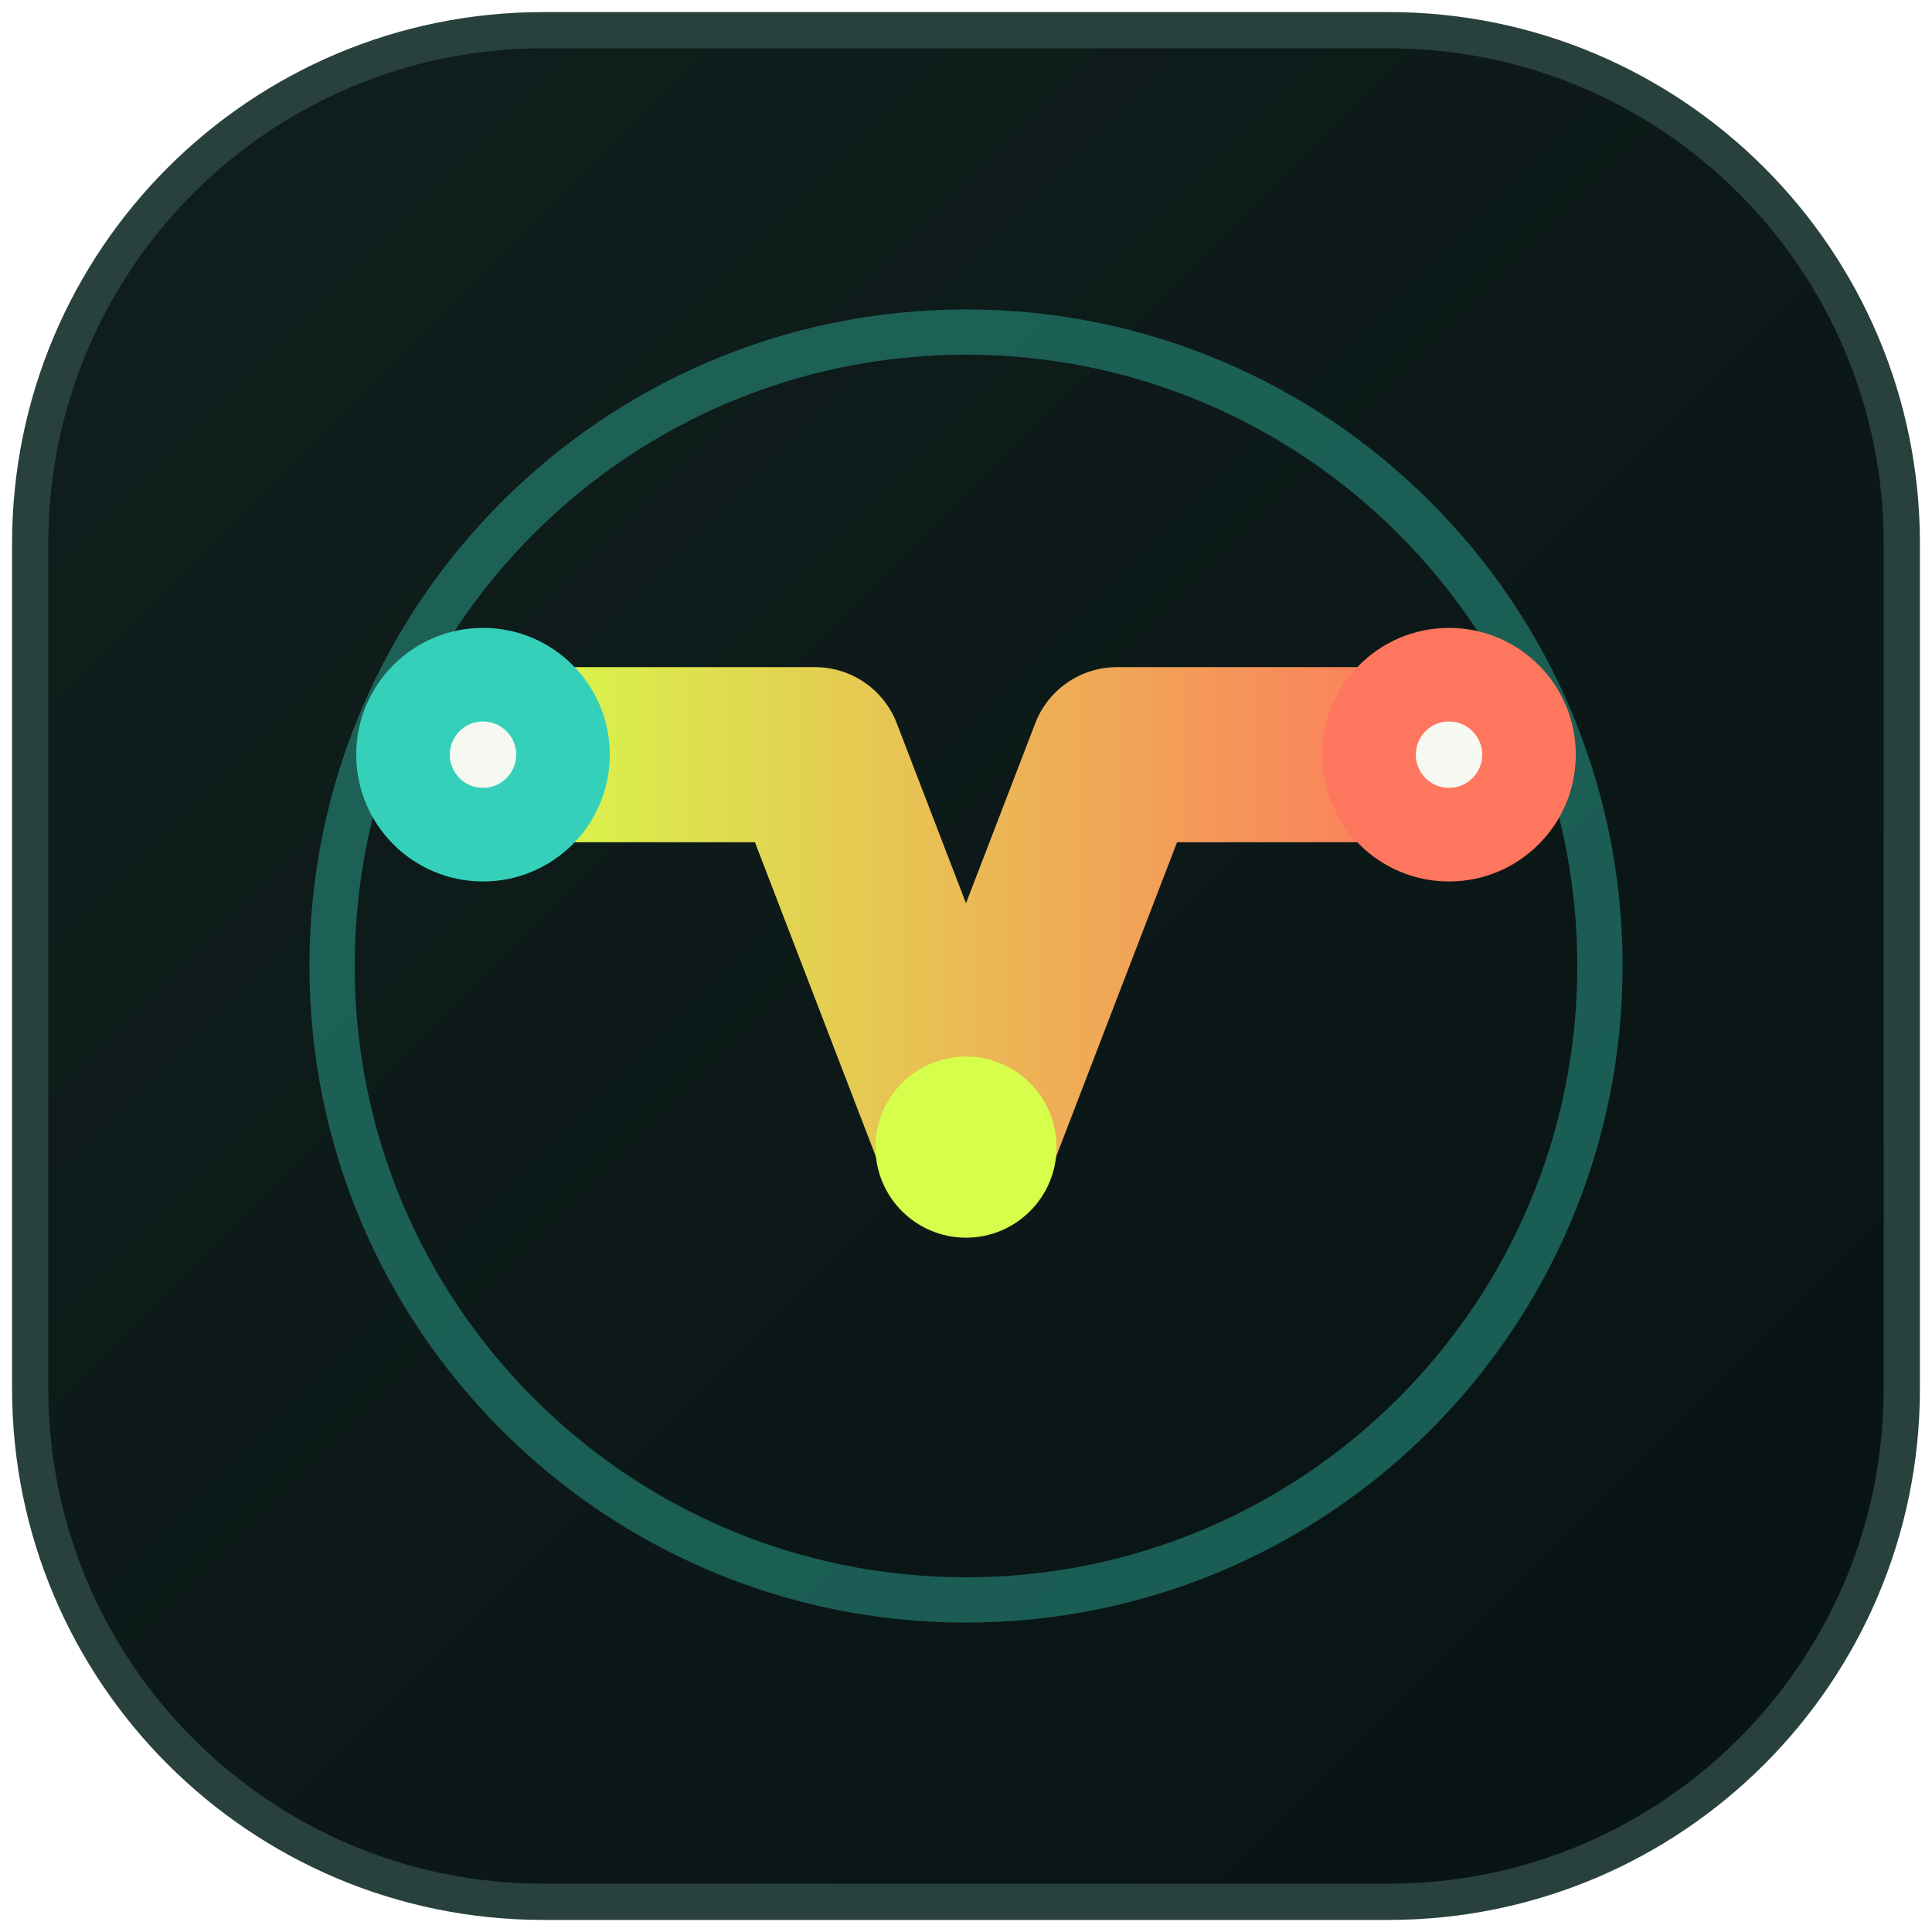
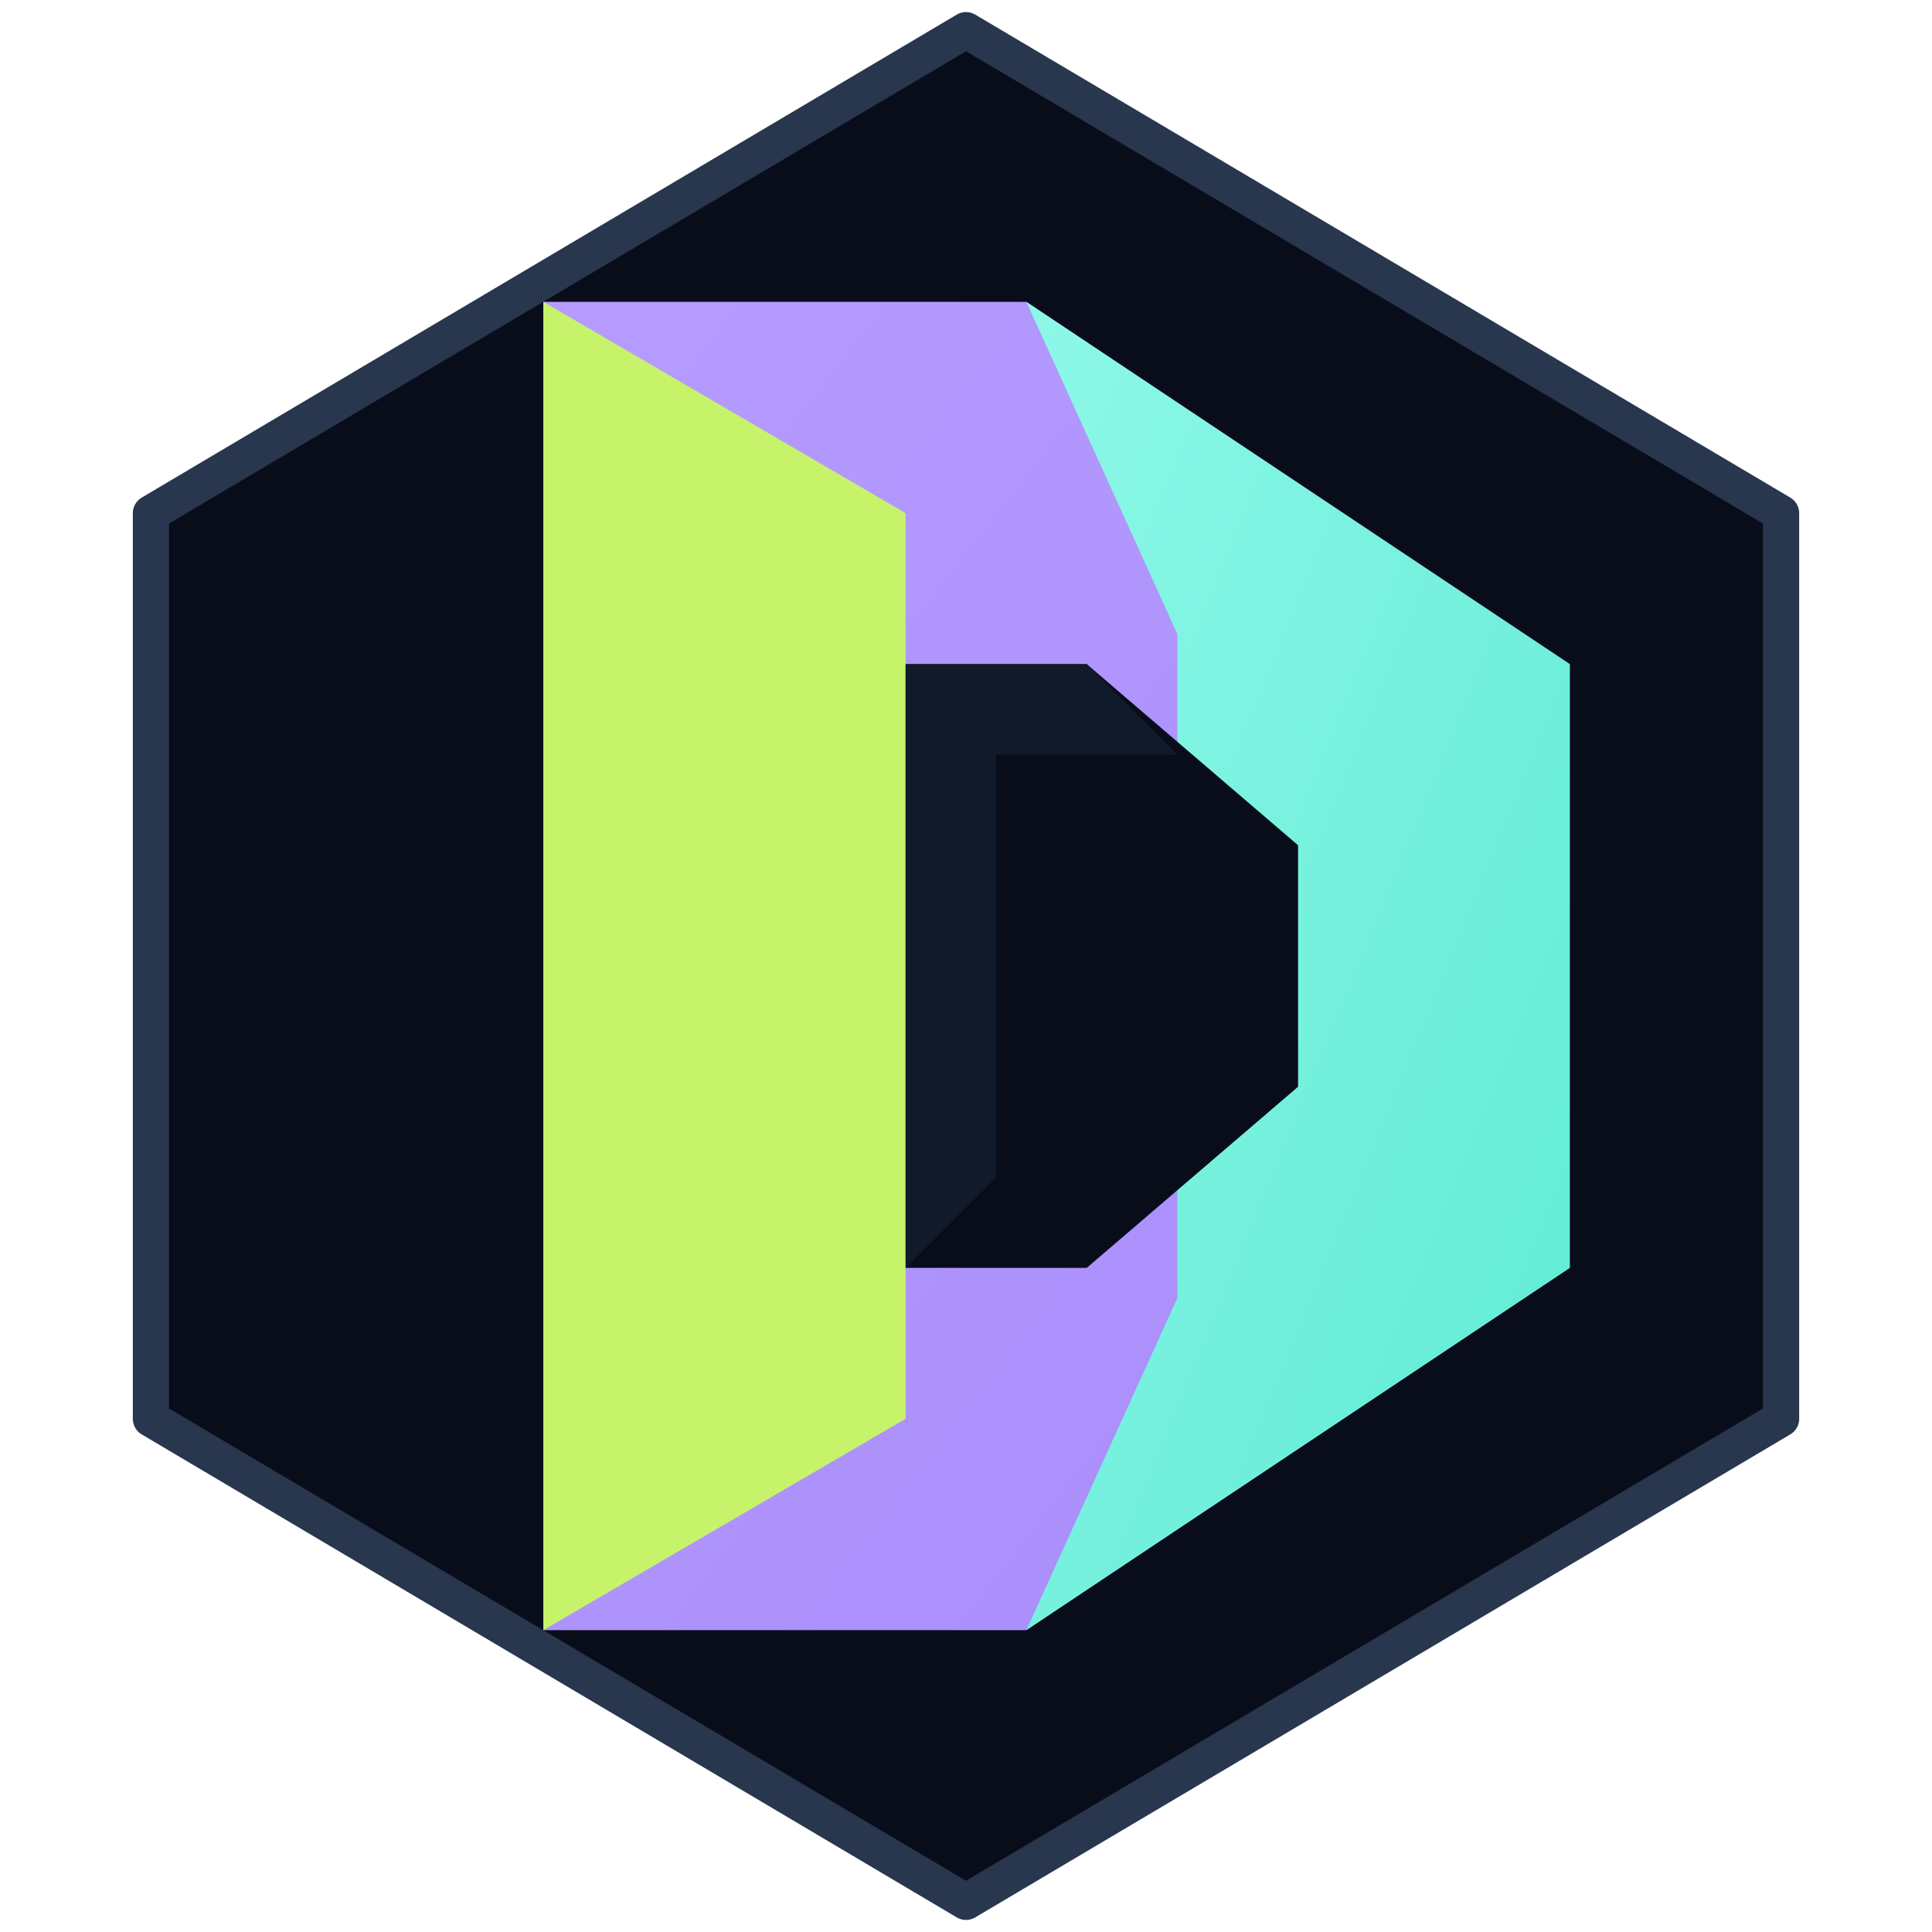
- <svg xmlns="http://www.w3.org/2000/svg" width="64" height="64" viewBox="0 0 64 64" role="img" aria-label="Klyriva mark">
+ <svg xmlns="http://www.w3.org/2000/svg" width="64" height="64" viewBox="0 0 64 64" role="img" aria-label="Dravora mark">
  <defs>
-     <linearGradient id="tile" x1="0" y1="0" x2="1" y2="1">
-       <stop stop-color="#101F1D" />
-       <stop offset="1" stop-color="#081313" />
+     <linearGradient id="violetFace" x1="0" y1="0" x2="1" y2="1">
+       <stop stop-color="#B69CFF" />
+       <stop offset="1" stop-color="#A78BFA" />
    </linearGradient>
-     <linearGradient id="route" x1="0" y1="0" x2="1" y2="0">
-       <stop stop-color="#D5FF4A" />
-       <stop offset="1" stop-color="#FF765E" />
+     <linearGradient id="cyanFace" x1="0" y1="0" x2="1" y2="1">
+       <stop stop-color="#8EF8E8" />
+       <stop offset="1" stop-color="#5EEAD4" />
    </linearGradient>
  </defs>
-   <rect x="1" y="1" width="62" height="62" rx="17" fill="url(#tile)" stroke="#28413D" stroke-width="1.2" />
-   <path d="M11 32a21 21 0 0 1 42 0M53 32a21 21 0 0 1-42 0" fill="none" stroke="#35D0BA" stroke-opacity=".38" stroke-width="1.5" stroke-linecap="round" />
-   <path d="M16 25h11l5 13 5-13h11" fill="none" stroke="url(#route)" stroke-width="5.8" stroke-linecap="round" stroke-linejoin="round" />
-   <circle cx="16" cy="25" r="4.2" fill="#35D0BA" />
-   <circle cx="16" cy="25" r="1.1" fill="#F6F8F2" />
-   <circle cx="48" cy="25" r="4.2" fill="#FF765E" />
-   <circle cx="48" cy="25" r="1.1" fill="#F6F8F2" />
-   <circle cx="32" cy="38" r="3" fill="#D5FF4A" />
+   <path d="M32 1 59 17v30L32 63 5 47V17L32 1Z" fill="#090D1A" stroke="#28364E" stroke-width="1.2" stroke-linejoin="round" />
+   <path d="M18 10h16l18 12v20L34 54H18V10Z" fill="url(#violetFace)" />
+   <path d="m18 10 12 7v30l-12 7V10Z" fill="#C7F36B" />
+   <path d="m34 10 18 12v20L34 54l5-11V21l-5-11Z" fill="url(#cyanFace)" />
+   <path d="M30 22h6l7 6v8l-7 6h-6V22Z" fill="#090D1A" />
+   <path d="m30 22 6 0 3 3h-6v14l-3 3V22Z" fill="#111A2A" />
</svg>
